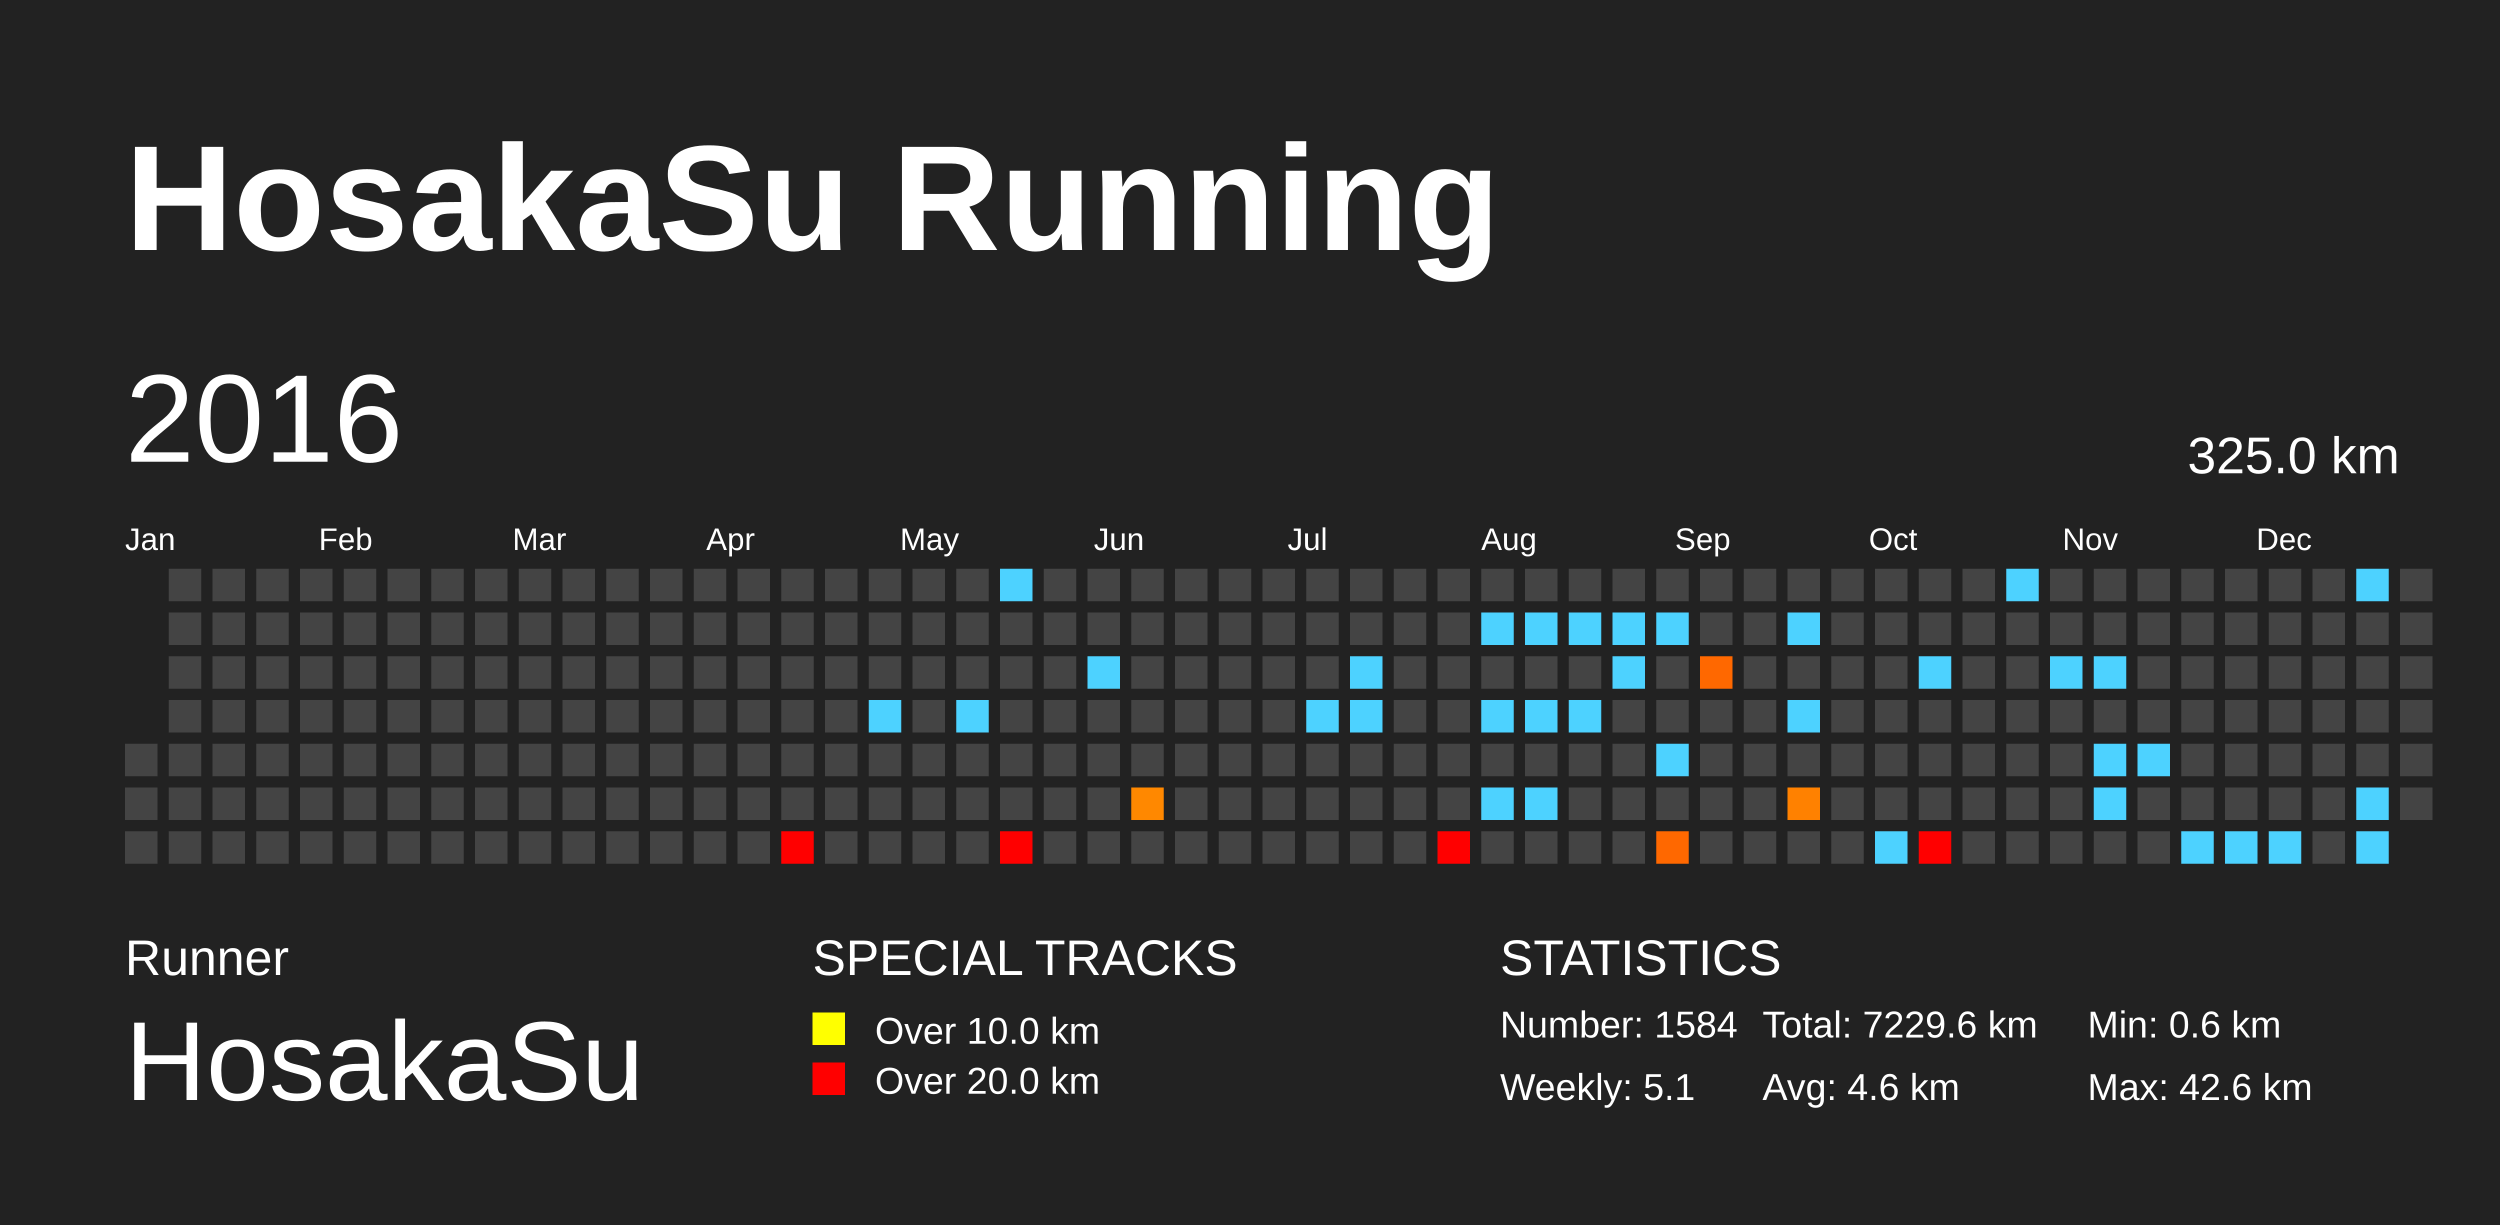
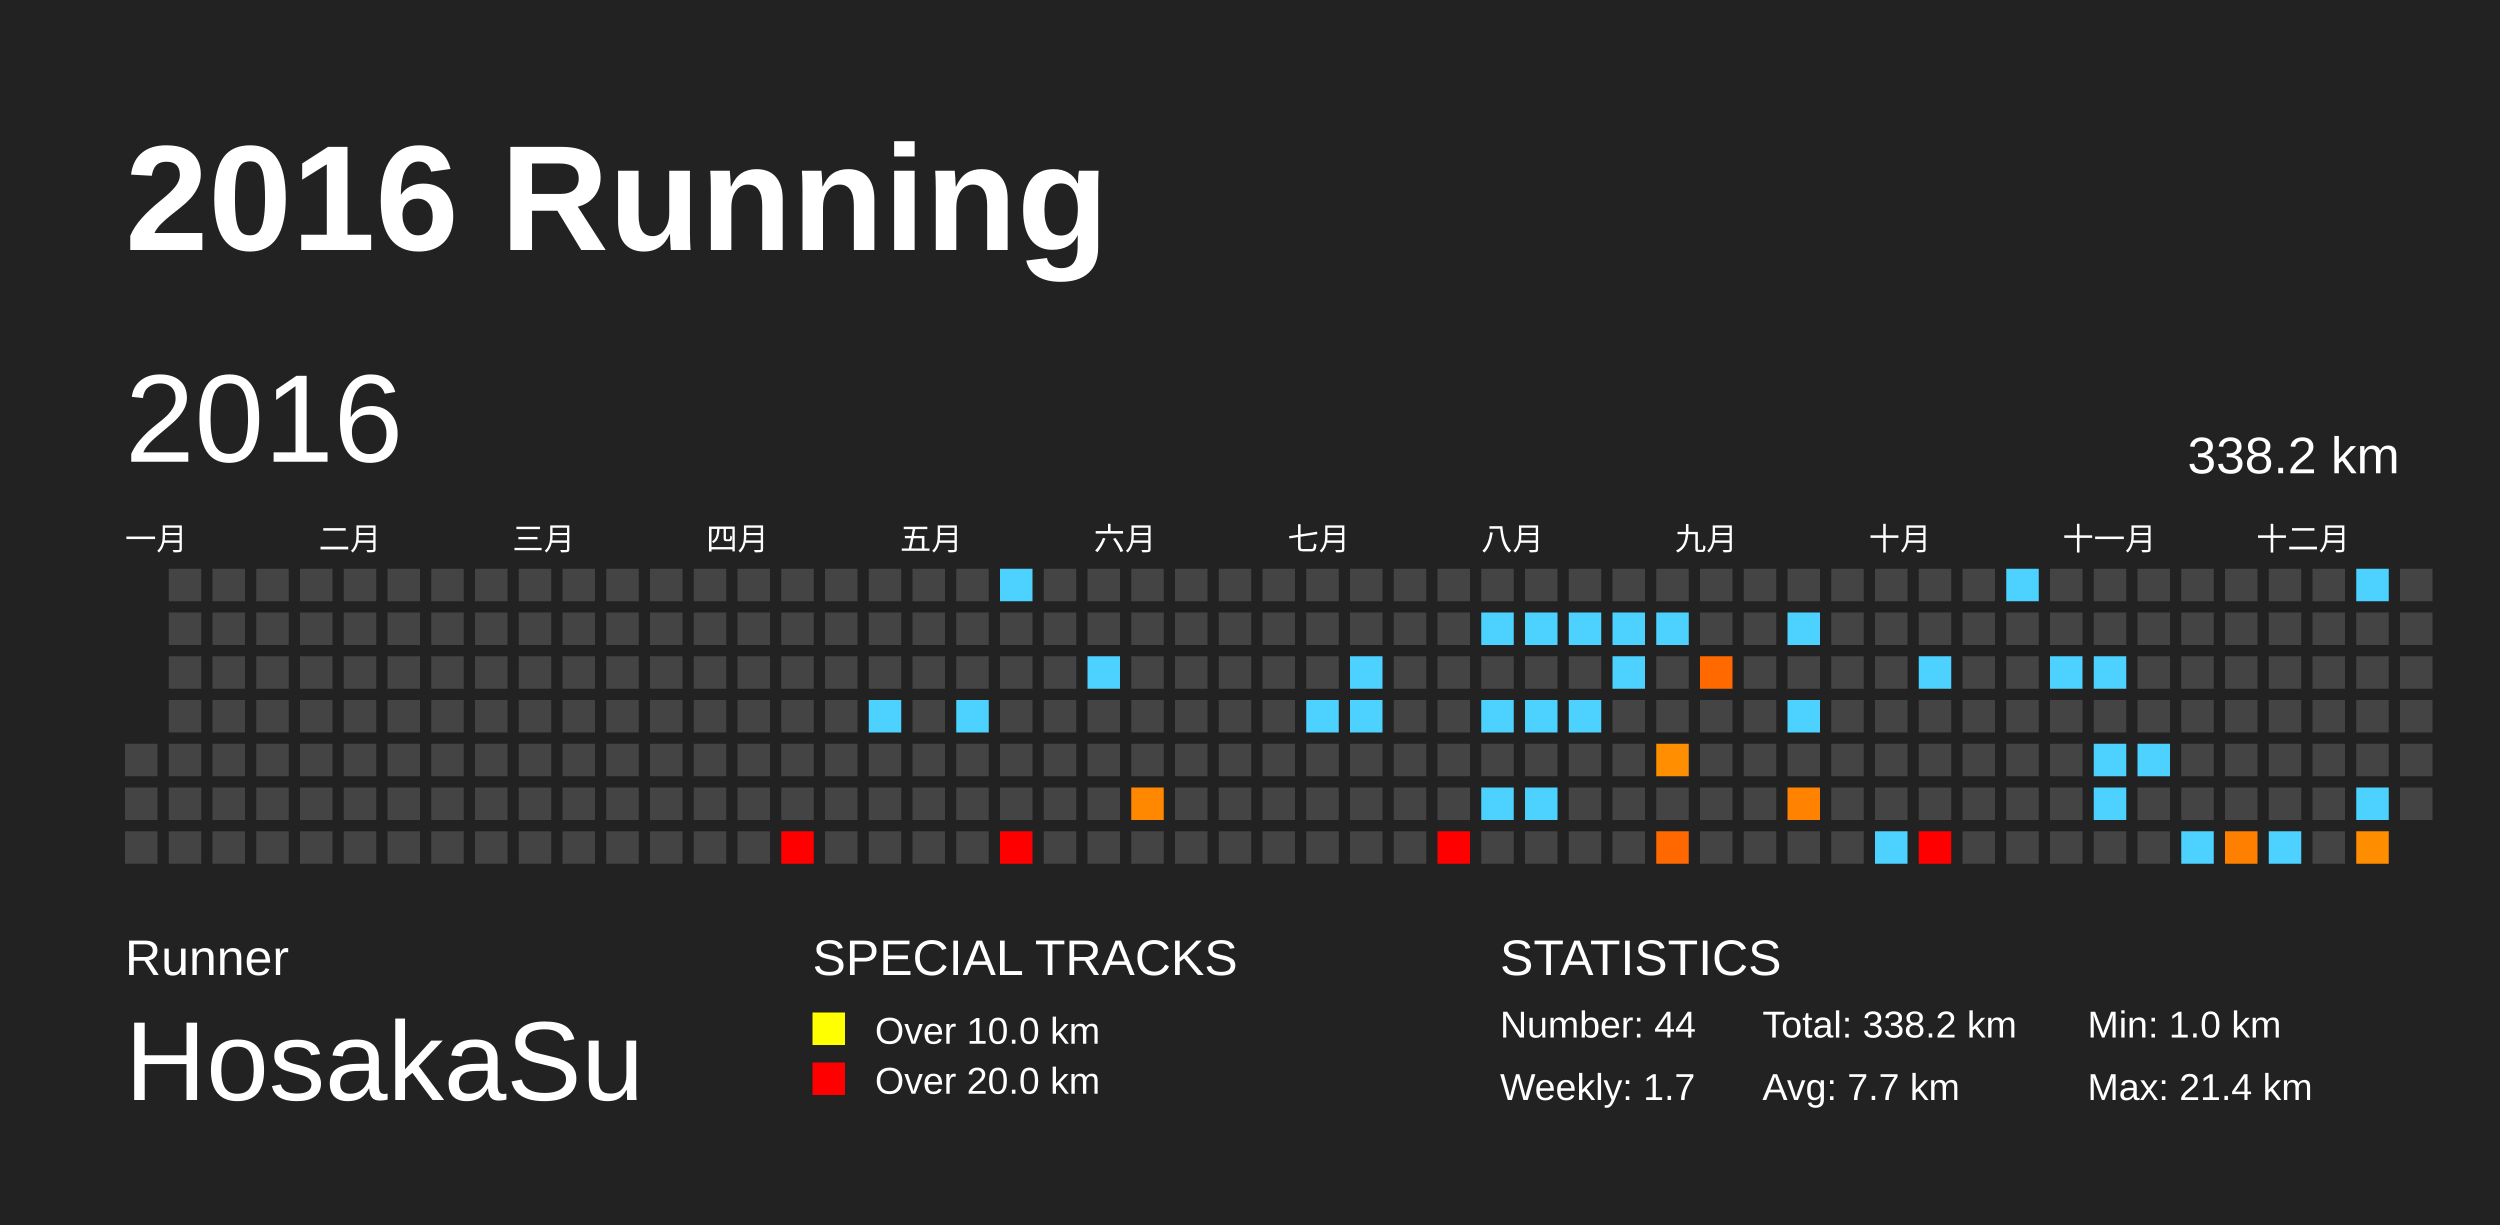
<svg xmlns="http://www.w3.org/2000/svg" baseProfile="full" height="98mm" version="1.1" viewBox="0,0,200,98" width="200mm">
  <defs>
    <pattern height="2" id="indoor-stripe" patternUnits="userSpaceOnUse" width="2">
      <line stroke="white" stroke-opacity="0.45" stroke-width="0.5" x1="0" x2="2" y1="2" y2="0" />
    </pattern>
  </defs>
  <rect fill="#222222" height="98" width="200" x="0" y="0" />
-   <text fill="#FFFFFF" style="font-size:12px; font-family:Arial; font-weight:bold;" x="10" y="20">HosakaSu Running</text>
+   <text fill="#FFFFFF" style="font-size:12px; font-family:Arial; font-weight:bold;" x="10" y="20">2016 Running</text>
  <text fill="#FFFFFF" style="font-size:4px; font-family:Arial" x="10" y="78">Runner</text>
  <text fill="#FFFFFF" style="font-size:9px; font-family:Arial" x="10" y="88">HosakaSu</text>
  <text fill="#FFFFFF" style="font-size:4px; font-family:Arial" x="65" y="78">SPECIAL TRACKS</text>
  <rect fill="yellow" height="2.6" width="2.6" x="65" y="81" />
  <text fill="#FFFFFF" style="font-size:3px; font-family:Arial" x="70" y="83.5">Over 10.0 km</text>
  <rect fill="red" height="2.6" width="2.6" x="65" y="85" />
  <text fill="#FFFFFF" style="font-size:3px; font-family:Arial" x="70" y="87.5">Over 20.0 km</text>
  <text fill="#FFFFFF" style="font-size:4px; font-family:Arial" x="120" y="78">STATISTICS</text>
-   <text fill="#FFFFFF" style="font-size:3px; font-family:Arial" x="120" y="83">Number: 1584</text>
-   <text fill="#FFFFFF" style="font-size:3px; font-family:Arial" x="120" y="88">Weekly: 5.1</text>
-   <text fill="#FFFFFF" style="font-size:3px; font-family:Arial" x="141" y="83">Total: 7229.6 km</text>
-   <text fill="#FFFFFF" style="font-size:3px; font-family:Arial" x="141" y="88">Avg: 4.6 km</text>
-   <text fill="#FFFFFF" style="font-size:3px; font-family:Arial" x="167" y="83">Min: 0.6 km</text>
-   <text fill="#FFFFFF" style="font-size:3px; font-family:Arial" x="167" y="88">Max: 42.6 km</text>
+   <text fill="#FFFFFF" style="font-size:3px; font-family:Arial" x="120" y="83">Number: 44</text>
+   <text fill="#FFFFFF" style="font-size:3px; font-family:Arial" x="120" y="88">Weekly: 1.7</text>
+   <text fill="#FFFFFF" style="font-size:3px; font-family:Arial" x="141" y="83">Total: 338.2 km</text>
+   <text fill="#FFFFFF" style="font-size:3px; font-family:Arial" x="141" y="88">Avg: 7.7 km</text>
+   <text fill="#FFFFFF" style="font-size:3px; font-family:Arial" x="167" y="83">Min: 1.0 km</text>
+   <text fill="#FFFFFF" style="font-size:3px; font-family:Arial" x="167" y="88">Max: 21.4 km</text>
  <text dominant-baseline="hanging" fill="#FFFFFF" style="font-size:10.0px; font-family:Arial;" x="10" y="30">2016</text>
-   <text dominant-baseline="hanging" fill="#FFFFFF" style="font-size:4.125px; font-family:Arial;" x="175" y="35">325.0 km</text>
-   <text fill="#FFFFFF" style="font-size:2.5px; font-family:Arial" x="10.0" y="44">Jan</text>
-   <text fill="#FFFFFF" style="font-size:2.5px; font-family:Arial" x="25.5" y="44">Feb</text>
-   <text fill="#FFFFFF" style="font-size:2.5px; font-family:Arial" x="41.0" y="44">Mar</text>
-   <text fill="#FFFFFF" style="font-size:2.5px; font-family:Arial" x="56.5" y="44">Apr</text>
-   <text fill="#FFFFFF" style="font-size:2.5px; font-family:Arial" x="72.0" y="44">May</text>
-   <text fill="#FFFFFF" style="font-size:2.5px; font-family:Arial" x="87.5" y="44">Jun</text>
-   <text fill="#FFFFFF" style="font-size:2.5px; font-family:Arial" x="103.0" y="44">Jul</text>
-   <text fill="#FFFFFF" style="font-size:2.5px; font-family:Arial" x="118.5" y="44">Aug</text>
-   <text fill="#FFFFFF" style="font-size:2.5px; font-family:Arial" x="134.0" y="44">Sep</text>
-   <text fill="#FFFFFF" style="font-size:2.5px; font-family:Arial" x="149.5" y="44">Oct</text>
-   <text fill="#FFFFFF" style="font-size:2.5px; font-family:Arial" x="165.0" y="44">Nov</text>
-   <text fill="#FFFFFF" style="font-size:2.5px; font-family:Arial" x="180.5" y="44">Dec</text>
+   <text dominant-baseline="hanging" fill="#FFFFFF" style="font-size:4.125px; font-family:Arial;" x="175" y="35">338.2 km</text>
+   <text fill="#FFFFFF" style="font-size:2.5px; font-family:Arial" x="10.0" y="44">一月</text>
+   <text fill="#FFFFFF" style="font-size:2.5px; font-family:Arial" x="25.5" y="44">二月</text>
+   <text fill="#FFFFFF" style="font-size:2.5px; font-family:Arial" x="41.0" y="44">三月</text>
+   <text fill="#FFFFFF" style="font-size:2.5px; font-family:Arial" x="56.5" y="44">四月</text>
+   <text fill="#FFFFFF" style="font-size:2.5px; font-family:Arial" x="72.0" y="44">五月</text>
+   <text fill="#FFFFFF" style="font-size:2.5px; font-family:Arial" x="87.5" y="44">六月</text>
+   <text fill="#FFFFFF" style="font-size:2.5px; font-family:Arial" x="103.0" y="44">七月</text>
+   <text fill="#FFFFFF" style="font-size:2.5px; font-family:Arial" x="118.5" y="44">八月</text>
+   <text fill="#FFFFFF" style="font-size:2.5px; font-family:Arial" x="134.0" y="44">九月</text>
+   <text fill="#FFFFFF" style="font-size:2.5px; font-family:Arial" x="149.5" y="44">十月</text>
+   <text fill="#FFFFFF" style="font-size:2.5px; font-family:Arial" x="165.0" y="44">十一月</text>
+   <text fill="#FFFFFF" style="font-size:2.5px; font-family:Arial" x="180.5" y="44">十二月</text>
  <rect fill="#444444" height="2.6" width="2.6" x="10.0" y="59.5" />
  <rect fill="#444444" height="2.6" width="2.6" x="10.0" y="63.0" />
  <rect fill="#444444" height="2.6" width="2.6" x="10.0" y="66.5" />
  <rect fill="#444444" height="2.6" width="2.6" x="13.5" y="45.5" />
  <rect fill="#444444" height="2.6" width="2.6" x="13.5" y="49.0" />
  <rect fill="#444444" height="2.6" width="2.6" x="13.5" y="52.5" />
  <rect fill="#444444" height="2.6" width="2.6" x="13.5" y="56.0" />
  <rect fill="#444444" height="2.6" width="2.6" x="13.5" y="59.5" />
  <rect fill="#444444" height="2.6" width="2.6" x="13.5" y="63.0" />
  <rect fill="#444444" height="2.6" width="2.6" x="13.5" y="66.5" />
  <rect fill="#444444" height="2.6" width="2.6" x="17.0" y="45.5" />
  <rect fill="#444444" height="2.6" width="2.6" x="17.0" y="49.0" />
  <rect fill="#444444" height="2.6" width="2.6" x="17.0" y="52.5" />
  <rect fill="#444444" height="2.6" width="2.6" x="17.0" y="56.0" />
  <rect fill="#444444" height="2.6" width="2.6" x="17.0" y="59.5" />
  <rect fill="#444444" height="2.6" width="2.6" x="17.0" y="63.0" />
  <rect fill="#444444" height="2.6" width="2.6" x="17.0" y="66.5" />
  <rect fill="#444444" height="2.6" width="2.6" x="20.5" y="45.5" />
  <rect fill="#444444" height="2.6" width="2.6" x="20.5" y="49.0" />
  <rect fill="#444444" height="2.6" width="2.6" x="20.5" y="52.5" />
  <rect fill="#444444" height="2.6" width="2.6" x="20.5" y="56.0" />
  <rect fill="#444444" height="2.6" width="2.6" x="20.5" y="59.5" />
  <rect fill="#444444" height="2.6" width="2.6" x="20.5" y="63.0" />
  <rect fill="#444444" height="2.6" width="2.6" x="20.5" y="66.5" />
  <rect fill="#444444" height="2.6" width="2.6" x="24.0" y="45.5" />
  <rect fill="#444444" height="2.6" width="2.6" x="24.0" y="49.0" />
  <rect fill="#444444" height="2.6" width="2.6" x="24.0" y="52.5" />
  <rect fill="#444444" height="2.6" width="2.6" x="24.0" y="56.0" />
  <rect fill="#444444" height="2.6" width="2.6" x="24.0" y="59.5" />
  <rect fill="#444444" height="2.6" width="2.6" x="24.0" y="63.0" />
  <rect fill="#444444" height="2.6" width="2.6" x="24.0" y="66.5" />
  <rect fill="#444444" height="2.6" width="2.6" x="27.5" y="45.5" />
  <rect fill="#444444" height="2.6" width="2.6" x="27.5" y="49.0" />
  <rect fill="#444444" height="2.6" width="2.6" x="27.5" y="52.5" />
  <rect fill="#444444" height="2.6" width="2.6" x="27.5" y="56.0" />
  <rect fill="#444444" height="2.6" width="2.6" x="27.5" y="59.5" />
  <rect fill="#444444" height="2.6" width="2.6" x="27.5" y="63.0" />
  <rect fill="#444444" height="2.6" width="2.6" x="27.5" y="66.5" />
  <rect fill="#444444" height="2.6" width="2.6" x="31.0" y="45.5" />
  <rect fill="#444444" height="2.6" width="2.6" x="31.0" y="49.0" />
  <rect fill="#444444" height="2.6" width="2.6" x="31.0" y="52.5" />
  <rect fill="#444444" height="2.6" width="2.6" x="31.0" y="56.0" />
  <rect fill="#444444" height="2.6" width="2.6" x="31.0" y="59.5" />
  <rect fill="#444444" height="2.6" width="2.6" x="31.0" y="63.0" />
  <rect fill="#444444" height="2.6" width="2.6" x="31.0" y="66.5" />
  <rect fill="#444444" height="2.6" width="2.6" x="34.5" y="45.5" />
  <rect fill="#444444" height="2.6" width="2.6" x="34.5" y="49.0" />
  <rect fill="#444444" height="2.6" width="2.6" x="34.5" y="52.5" />
  <rect fill="#444444" height="2.6" width="2.6" x="34.5" y="56.0" />
  <rect fill="#444444" height="2.6" width="2.6" x="34.5" y="59.5" />
  <rect fill="#444444" height="2.6" width="2.6" x="34.5" y="63.0" />
  <rect fill="#444444" height="2.6" width="2.6" x="34.5" y="66.5" />
  <rect fill="#444444" height="2.6" width="2.6" x="38.0" y="45.5" />
  <rect fill="#444444" height="2.6" width="2.6" x="38.0" y="49.0" />
  <rect fill="#444444" height="2.6" width="2.6" x="38.0" y="52.5" />
  <rect fill="#444444" height="2.6" width="2.6" x="38.0" y="56.0" />
  <rect fill="#444444" height="2.6" width="2.6" x="38.0" y="59.5" />
  <rect fill="#444444" height="2.6" width="2.6" x="38.0" y="63.0" />
  <rect fill="#444444" height="2.6" width="2.6" x="38.0" y="66.5" />
  <rect fill="#444444" height="2.6" width="2.6" x="41.5" y="45.5" />
  <rect fill="#444444" height="2.6" width="2.6" x="41.5" y="49.0" />
  <rect fill="#444444" height="2.6" width="2.6" x="41.5" y="52.5" />
  <rect fill="#444444" height="2.6" width="2.6" x="41.5" y="56.0" />
  <rect fill="#444444" height="2.6" width="2.6" x="41.5" y="59.5" />
  <rect fill="#444444" height="2.6" width="2.6" x="41.5" y="63.0" />
  <rect fill="#444444" height="2.6" width="2.6" x="41.5" y="66.5" />
  <rect fill="#444444" height="2.6" width="2.6" x="45.0" y="45.5" />
  <rect fill="#444444" height="2.6" width="2.6" x="45.0" y="49.0" />
  <rect fill="#444444" height="2.6" width="2.6" x="45.0" y="52.5" />
  <rect fill="#444444" height="2.6" width="2.6" x="45.0" y="56.0" />
  <rect fill="#444444" height="2.6" width="2.6" x="45.0" y="59.5" />
  <rect fill="#444444" height="2.6" width="2.6" x="45.0" y="63.0" />
  <rect fill="#444444" height="2.6" width="2.6" x="45.0" y="66.5" />
  <rect fill="#444444" height="2.6" width="2.6" x="48.5" y="45.5" />
  <rect fill="#444444" height="2.6" width="2.6" x="48.5" y="49.0" />
  <rect fill="#444444" height="2.6" width="2.6" x="48.5" y="52.5" />
  <rect fill="#444444" height="2.6" width="2.6" x="48.5" y="56.0" />
  <rect fill="#444444" height="2.6" width="2.6" x="48.5" y="59.5" />
  <rect fill="#444444" height="2.6" width="2.6" x="48.5" y="63.0" />
  <rect fill="#444444" height="2.6" width="2.6" x="48.5" y="66.5" />
  <rect fill="#444444" height="2.6" width="2.6" x="52.0" y="45.5" />
  <rect fill="#444444" height="2.6" width="2.6" x="52.0" y="49.0" />
  <rect fill="#444444" height="2.6" width="2.6" x="52.0" y="52.5" />
  <rect fill="#444444" height="2.6" width="2.6" x="52.0" y="56.0" />
  <rect fill="#444444" height="2.6" width="2.6" x="52.0" y="59.5" />
  <rect fill="#444444" height="2.6" width="2.6" x="52.0" y="63.0" />
  <rect fill="#444444" height="2.6" width="2.6" x="52.0" y="66.5" />
  <rect fill="#444444" height="2.6" width="2.6" x="55.5" y="45.5" />
  <rect fill="#444444" height="2.6" width="2.6" x="55.5" y="49.0" />
  <rect fill="#444444" height="2.6" width="2.6" x="55.5" y="52.5" />
  <rect fill="#444444" height="2.6" width="2.6" x="55.5" y="56.0" />
  <rect fill="#444444" height="2.6" width="2.6" x="55.5" y="59.5" />
  <rect fill="#444444" height="2.6" width="2.6" x="55.5" y="63.0" />
  <rect fill="#444444" height="2.6" width="2.6" x="55.5" y="66.5" />
  <rect fill="#444444" height="2.6" width="2.6" x="59.0" y="45.5" />
  <rect fill="#444444" height="2.6" width="2.6" x="59.0" y="49.0" />
  <rect fill="#444444" height="2.6" width="2.6" x="59.0" y="52.5" />
  <rect fill="#444444" height="2.6" width="2.6" x="59.0" y="56.0" />
  <rect fill="#444444" height="2.6" width="2.6" x="59.0" y="59.5" />
  <rect fill="#444444" height="2.6" width="2.6" x="59.0" y="63.0" />
  <rect fill="#444444" height="2.6" width="2.6" x="59.0" y="66.5" />
  <rect fill="#444444" height="2.6" width="2.6" x="62.5" y="45.5" />
  <rect fill="#444444" height="2.6" width="2.6" x="62.5" y="49.0" />
  <rect fill="#444444" height="2.6" width="2.6" x="62.5" y="52.5" />
  <rect fill="#444444" height="2.6" width="2.6" x="62.5" y="56.0" />
  <rect fill="#444444" height="2.6" width="2.6" x="62.5" y="59.5" />
  <rect fill="#444444" height="2.6" width="2.6" x="62.5" y="63.0" />
  <rect fill="red" height="2.6" width="2.6" x="62.5" y="66.5" />
  <rect fill="#444444" height="2.6" width="2.6" x="66.0" y="45.5" />
  <rect fill="#444444" height="2.6" width="2.6" x="66.0" y="49.0" />
  <rect fill="#444444" height="2.6" width="2.6" x="66.0" y="52.5" />
  <rect fill="#444444" height="2.6" width="2.6" x="66.0" y="56.0" />
  <rect fill="#444444" height="2.6" width="2.6" x="66.0" y="59.5" />
  <rect fill="#444444" height="2.6" width="2.6" x="66.0" y="63.0" />
  <rect fill="#444444" height="2.6" width="2.6" x="66.0" y="66.5" />
  <rect fill="#444444" height="2.6" width="2.6" x="69.5" y="45.5" />
  <rect fill="#444444" height="2.6" width="2.6" x="69.5" y="49.0" />
  <rect fill="#444444" height="2.6" width="2.6" x="69.5" y="52.5" />
  <rect fill="#4dd2ff" height="2.6" width="2.6" x="69.5" y="56.0" />
  <rect fill="#444444" height="2.6" width="2.6" x="69.5" y="59.5" />
  <rect fill="#444444" height="2.6" width="2.6" x="69.5" y="63.0" />
  <rect fill="#444444" height="2.6" width="2.6" x="69.5" y="66.5" />
  <rect fill="#444444" height="2.6" width="2.6" x="73.0" y="45.5" />
  <rect fill="#444444" height="2.6" width="2.6" x="73.0" y="49.0" />
  <rect fill="#444444" height="2.6" width="2.6" x="73.0" y="52.5" />
  <rect fill="#444444" height="2.6" width="2.6" x="73.0" y="56.0" />
  <rect fill="#444444" height="2.6" width="2.6" x="73.0" y="59.5" />
  <rect fill="#444444" height="2.6" width="2.6" x="73.0" y="63.0" />
  <rect fill="#444444" height="2.6" width="2.6" x="73.0" y="66.5" />
  <rect fill="#444444" height="2.6" width="2.6" x="76.5" y="45.5" />
  <rect fill="#444444" height="2.6" width="2.6" x="76.5" y="49.0" />
  <rect fill="#444444" height="2.6" width="2.6" x="76.5" y="52.5" />
  <rect fill="#4dd2ff" height="2.6" width="2.6" x="76.5" y="56.0" />
  <rect fill="#444444" height="2.6" width="2.6" x="76.5" y="59.5" />
  <rect fill="#444444" height="2.6" width="2.6" x="76.5" y="63.0" />
  <rect fill="#444444" height="2.6" width="2.6" x="76.5" y="66.5" />
  <rect fill="#4dd2ff" height="2.6" width="2.6" x="80.0" y="45.5" />
  <rect fill="#444444" height="2.6" width="2.6" x="80.0" y="49.0" />
  <rect fill="#444444" height="2.6" width="2.6" x="80.0" y="52.5" />
  <rect fill="#444444" height="2.6" width="2.6" x="80.0" y="56.0" />
  <rect fill="#444444" height="2.6" width="2.6" x="80.0" y="59.5" />
  <rect fill="#444444" height="2.6" width="2.6" x="80.0" y="63.0" />
  <rect fill="red" height="2.6" width="2.6" x="80.0" y="66.5" />
  <rect fill="#444444" height="2.6" width="2.6" x="83.5" y="45.5" />
  <rect fill="#444444" height="2.6" width="2.6" x="83.5" y="49.0" />
  <rect fill="#444444" height="2.6" width="2.6" x="83.5" y="52.5" />
  <rect fill="#444444" height="2.6" width="2.6" x="83.5" y="56.0" />
  <rect fill="#444444" height="2.6" width="2.6" x="83.5" y="59.5" />
  <rect fill="#444444" height="2.6" width="2.6" x="83.5" y="63.0" />
  <rect fill="#444444" height="2.6" width="2.6" x="83.5" y="66.5" />
  <rect fill="#444444" height="2.6" width="2.6" x="87.0" y="45.5" />
  <rect fill="#444444" height="2.6" width="2.6" x="87.0" y="49.0" />
  <rect fill="#4dd2ff" height="2.6" width="2.6" x="87.0" y="52.5" />
  <rect fill="#444444" height="2.6" width="2.6" x="87.0" y="56.0" />
  <rect fill="#444444" height="2.6" width="2.6" x="87.0" y="59.5" />
  <rect fill="#444444" height="2.6" width="2.6" x="87.0" y="63.0" />
  <rect fill="#444444" height="2.6" width="2.6" x="87.0" y="66.5" />
  <rect fill="#444444" height="2.6" width="2.6" x="90.5" y="45.5" />
  <rect fill="#444444" height="2.6" width="2.6" x="90.5" y="49.0" />
  <rect fill="#444444" height="2.6" width="2.6" x="90.5" y="52.5" />
  <rect fill="#444444" height="2.6" width="2.6" x="90.5" y="56.0" />
  <rect fill="#444444" height="2.6" width="2.6" x="90.5" y="59.5" />
  <rect fill="#ff8800" height="2.6" width="2.6" x="90.5" y="63.0" />
  <rect fill="#444444" height="2.6" width="2.6" x="90.5" y="66.5" />
  <rect fill="#444444" height="2.6" width="2.6" x="94.0" y="45.5" />
  <rect fill="#444444" height="2.6" width="2.6" x="94.0" y="49.0" />
  <rect fill="#444444" height="2.6" width="2.6" x="94.0" y="52.5" />
  <rect fill="#444444" height="2.6" width="2.6" x="94.0" y="56.0" />
  <rect fill="#444444" height="2.6" width="2.6" x="94.0" y="59.5" />
  <rect fill="#444444" height="2.6" width="2.6" x="94.0" y="63.0" />
  <rect fill="#444444" height="2.6" width="2.6" x="94.0" y="66.5" />
  <rect fill="#444444" height="2.6" width="2.6" x="97.5" y="45.5" />
  <rect fill="#444444" height="2.6" width="2.6" x="97.5" y="49.0" />
  <rect fill="#444444" height="2.6" width="2.6" x="97.5" y="52.5" />
  <rect fill="#444444" height="2.6" width="2.6" x="97.5" y="56.0" />
  <rect fill="#444444" height="2.6" width="2.6" x="97.5" y="59.5" />
  <rect fill="#444444" height="2.6" width="2.6" x="97.5" y="63.0" />
  <rect fill="#444444" height="2.6" width="2.6" x="97.5" y="66.5" />
  <rect fill="#444444" height="2.6" width="2.6" x="101.0" y="45.5" />
  <rect fill="#444444" height="2.6" width="2.6" x="101.0" y="49.0" />
  <rect fill="#444444" height="2.6" width="2.6" x="101.0" y="52.5" />
  <rect fill="#444444" height="2.6" width="2.6" x="101.0" y="56.0" />
  <rect fill="#444444" height="2.6" width="2.6" x="101.0" y="59.5" />
  <rect fill="#444444" height="2.6" width="2.6" x="101.0" y="63.0" />
  <rect fill="#444444" height="2.6" width="2.6" x="101.0" y="66.5" />
  <rect fill="#444444" height="2.6" width="2.6" x="104.5" y="45.5" />
  <rect fill="#444444" height="2.6" width="2.6" x="104.5" y="49.0" />
  <rect fill="#444444" height="2.6" width="2.6" x="104.5" y="52.5" />
  <rect fill="#4dd2ff" height="2.6" width="2.6" x="104.5" y="56.0" />
  <rect fill="#444444" height="2.6" width="2.6" x="104.5" y="59.5" />
  <rect fill="#444444" height="2.6" width="2.6" x="104.5" y="63.0" />
  <rect fill="#444444" height="2.6" width="2.6" x="104.5" y="66.5" />
  <rect fill="#444444" height="2.6" width="2.6" x="108.0" y="45.5" />
  <rect fill="#444444" height="2.6" width="2.6" x="108.0" y="49.0" />
  <rect fill="#4dd2ff" height="2.6" width="2.6" x="108.0" y="52.5" />
  <rect fill="#4dd2ff" height="2.6" width="2.6" x="108.0" y="56.0" />
  <rect fill="#444444" height="2.6" width="2.6" x="108.0" y="59.5" />
  <rect fill="#444444" height="2.6" width="2.6" x="108.0" y="63.0" />
  <rect fill="#444444" height="2.6" width="2.6" x="108.0" y="66.5" />
  <rect fill="#444444" height="2.6" width="2.6" x="111.5" y="45.5" />
  <rect fill="#444444" height="2.6" width="2.6" x="111.5" y="49.0" />
  <rect fill="#444444" height="2.6" width="2.6" x="111.5" y="52.5" />
  <rect fill="#444444" height="2.6" width="2.6" x="111.5" y="56.0" />
  <rect fill="#444444" height="2.6" width="2.6" x="111.5" y="59.5" />
  <rect fill="#444444" height="2.6" width="2.6" x="111.5" y="63.0" />
  <rect fill="#444444" height="2.6" width="2.6" x="111.5" y="66.5" />
  <rect fill="#444444" height="2.6" width="2.6" x="115.0" y="45.5" />
  <rect fill="#444444" height="2.6" width="2.6" x="115.0" y="49.0" />
  <rect fill="#444444" height="2.6" width="2.6" x="115.0" y="52.5" />
  <rect fill="#444444" height="2.6" width="2.6" x="115.0" y="56.0" />
  <rect fill="#444444" height="2.6" width="2.6" x="115.0" y="59.5" />
  <rect fill="#444444" height="2.6" width="2.6" x="115.0" y="63.0" />
  <rect fill="red" height="2.6" width="2.6" x="115.0" y="66.5" />
  <rect fill="#444444" height="2.6" width="2.6" x="118.5" y="45.5" />
  <rect fill="#4dd2ff" height="2.6" width="2.6" x="118.5" y="49.0" />
  <rect fill="#444444" height="2.6" width="2.6" x="118.5" y="52.5" />
  <rect fill="#4dd2ff" height="2.6" width="2.6" x="118.5" y="56.0" />
  <rect fill="#444444" height="2.6" width="2.6" x="118.5" y="59.5" />
  <rect fill="#4dd2ff" height="2.6" width="2.6" x="118.5" y="63.0" />
  <rect fill="#444444" height="2.6" width="2.6" x="118.5" y="66.5" />
  <rect fill="#444444" height="2.6" width="2.6" x="122.0" y="45.5" />
  <rect fill="#4dd2ff" height="2.6" width="2.6" x="122.0" y="49.0" />
  <rect fill="#444444" height="2.6" width="2.6" x="122.0" y="52.5" />
  <rect fill="#4dd2ff" height="2.6" width="2.6" x="122.0" y="56.0" />
  <rect fill="#444444" height="2.6" width="2.6" x="122.0" y="59.5" />
  <rect fill="#4dd2ff" height="2.6" width="2.6" x="122.0" y="63.0" />
  <rect fill="#444444" height="2.6" width="2.6" x="122.0" y="66.5" />
  <rect fill="#444444" height="2.6" width="2.6" x="125.5" y="45.5" />
  <rect fill="#4dd2ff" height="2.6" width="2.6" x="125.5" y="49.0" />
  <rect fill="#444444" height="2.6" width="2.6" x="125.5" y="52.5" />
  <rect fill="#4dd2ff" height="2.6" width="2.6" x="125.5" y="56.0" />
  <rect fill="#444444" height="2.6" width="2.6" x="125.5" y="59.5" />
  <rect fill="#444444" height="2.6" width="2.6" x="125.5" y="63.0" />
  <rect fill="#444444" height="2.6" width="2.6" x="125.5" y="66.5" />
  <rect fill="#444444" height="2.6" width="2.6" x="129.0" y="45.5" />
  <rect fill="#4dd2ff" height="2.6" width="2.6" x="129.0" y="49.0" />
  <rect fill="#4dd2ff" height="2.6" width="2.6" x="129.0" y="52.5" />
  <rect fill="#444444" height="2.6" width="2.6" x="129.0" y="56.0" />
  <rect fill="#444444" height="2.6" width="2.6" x="129.0" y="59.5" />
  <rect fill="#444444" height="2.6" width="2.6" x="129.0" y="63.0" />
  <rect fill="#444444" height="2.6" width="2.6" x="129.0" y="66.5" />
  <rect fill="#444444" height="2.6" width="2.6" x="132.5" y="45.5" />
  <rect fill="#4dd2ff" height="2.6" width="2.6" x="132.5" y="49.0" />
  <rect fill="#444444" height="2.6" width="2.6" x="132.5" y="52.5" />
  <rect fill="#444444" height="2.6" width="2.6" x="132.5" y="56.0" />
-   <rect fill="#4dd2ff" height="2.6" width="2.6" x="132.5" y="59.5" />
+   <rect fill="#ff8e00" height="2.6" width="2.6" x="132.5" y="59.5" />
  <rect fill="#444444" height="2.6" width="2.6" x="132.5" y="63.0" />
  <rect fill="#ff6800" height="2.6" width="2.6" x="132.5" y="66.5" />
  <rect fill="#444444" height="2.6" width="2.6" x="136.0" y="45.5" />
  <rect fill="#444444" height="2.6" width="2.6" x="136.0" y="49.0" />
-   <rect fill="#ff6800" height="2.6" width="2.6" x="136.0" y="52.5" />
+   <rect fill="#ff6900" height="2.6" width="2.6" x="136.0" y="52.5" />
  <rect fill="#444444" height="2.6" width="2.6" x="136.0" y="56.0" />
  <rect fill="#444444" height="2.6" width="2.6" x="136.0" y="59.5" />
  <rect fill="#444444" height="2.6" width="2.6" x="136.0" y="63.0" />
  <rect fill="#444444" height="2.6" width="2.6" x="136.0" y="66.5" />
  <rect fill="#444444" height="2.6" width="2.6" x="139.5" y="45.5" />
  <rect fill="#444444" height="2.6" width="2.6" x="139.5" y="49.0" />
  <rect fill="#444444" height="2.6" width="2.6" x="139.5" y="52.5" />
  <rect fill="#444444" height="2.6" width="2.6" x="139.5" y="56.0" />
  <rect fill="#444444" height="2.6" width="2.6" x="139.5" y="59.5" />
  <rect fill="#444444" height="2.6" width="2.6" x="139.5" y="63.0" />
  <rect fill="#444444" height="2.6" width="2.6" x="139.5" y="66.5" />
  <rect fill="#444444" height="2.6" width="2.6" x="143.0" y="45.5" />
  <rect fill="#4dd2ff" height="2.6" width="2.6" x="143.0" y="49.0" />
  <rect fill="#444444" height="2.6" width="2.6" x="143.0" y="52.5" />
  <rect fill="#4dd2ff" height="2.6" width="2.6" x="143.0" y="56.0" />
  <rect fill="#444444" height="2.6" width="2.6" x="143.0" y="59.5" />
-   <rect fill="#ff8100" height="2.6" width="2.6" x="143.0" y="63.0" />
+   <rect fill="#ff8200" height="2.6" width="2.6" x="143.0" y="63.0" />
  <rect fill="#444444" height="2.6" width="2.6" x="143.0" y="66.5" />
  <rect fill="#444444" height="2.6" width="2.6" x="146.5" y="45.5" />
  <rect fill="#444444" height="2.6" width="2.6" x="146.5" y="49.0" />
  <rect fill="#444444" height="2.6" width="2.6" x="146.5" y="52.5" />
  <rect fill="#444444" height="2.6" width="2.6" x="146.5" y="56.0" />
  <rect fill="#444444" height="2.6" width="2.6" x="146.5" y="59.5" />
  <rect fill="#444444" height="2.6" width="2.6" x="146.5" y="63.0" />
  <rect fill="#444444" height="2.6" width="2.6" x="146.5" y="66.5" />
  <rect fill="#444444" height="2.6" width="2.6" x="150.0" y="45.5" />
  <rect fill="#444444" height="2.6" width="2.6" x="150.0" y="49.0" />
  <rect fill="#444444" height="2.6" width="2.6" x="150.0" y="52.5" />
  <rect fill="#444444" height="2.6" width="2.6" x="150.0" y="56.0" />
  <rect fill="#444444" height="2.6" width="2.6" x="150.0" y="59.5" />
  <rect fill="#444444" height="2.6" width="2.6" x="150.0" y="63.0" />
  <rect fill="#4dd2ff" height="2.6" width="2.6" x="150.0" y="66.5" />
  <rect fill="#444444" height="2.6" width="2.6" x="153.5" y="45.5" />
  <rect fill="#444444" height="2.6" width="2.6" x="153.5" y="49.0" />
  <rect fill="#4dd2ff" height="2.6" width="2.6" x="153.5" y="52.5" />
  <rect fill="#444444" height="2.6" width="2.6" x="153.5" y="56.0" />
  <rect fill="#444444" height="2.6" width="2.6" x="153.5" y="59.5" />
  <rect fill="#444444" height="2.6" width="2.6" x="153.5" y="63.0" />
  <rect fill="red" height="2.6" width="2.6" x="153.5" y="66.5" />
  <rect fill="#444444" height="2.6" width="2.6" x="157.0" y="45.5" />
  <rect fill="#444444" height="2.6" width="2.6" x="157.0" y="49.0" />
  <rect fill="#444444" height="2.6" width="2.6" x="157.0" y="52.5" />
  <rect fill="#444444" height="2.6" width="2.6" x="157.0" y="56.0" />
  <rect fill="#444444" height="2.6" width="2.6" x="157.0" y="59.5" />
  <rect fill="#444444" height="2.6" width="2.6" x="157.0" y="63.0" />
  <rect fill="#444444" height="2.6" width="2.6" x="157.0" y="66.5" />
  <rect fill="#4dd2ff" height="2.6" width="2.6" x="160.5" y="45.5" />
  <rect fill="#444444" height="2.6" width="2.6" x="160.5" y="49.0" />
  <rect fill="#444444" height="2.6" width="2.6" x="160.5" y="52.5" />
  <rect fill="#444444" height="2.6" width="2.6" x="160.5" y="56.0" />
  <rect fill="#444444" height="2.6" width="2.6" x="160.5" y="59.5" />
  <rect fill="#444444" height="2.6" width="2.6" x="160.5" y="63.0" />
  <rect fill="#444444" height="2.6" width="2.6" x="160.5" y="66.5" />
  <rect fill="#444444" height="2.6" width="2.6" x="164.0" y="45.5" />
  <rect fill="#444444" height="2.6" width="2.6" x="164.0" y="49.0" />
  <rect fill="#4dd2ff" height="2.6" width="2.6" x="164.0" y="52.5" />
  <rect fill="#444444" height="2.6" width="2.6" x="164.0" y="56.0" />
  <rect fill="#444444" height="2.6" width="2.6" x="164.0" y="59.5" />
  <rect fill="#444444" height="2.6" width="2.6" x="164.0" y="63.0" />
  <rect fill="#444444" height="2.6" width="2.6" x="164.0" y="66.5" />
  <rect fill="#444444" height="2.6" width="2.6" x="167.5" y="45.5" />
  <rect fill="#444444" height="2.6" width="2.6" x="167.5" y="49.0" />
  <rect fill="#4dd2ff" height="2.6" width="2.6" x="167.5" y="52.5" />
  <rect fill="#444444" height="2.6" width="2.6" x="167.5" y="56.0" />
  <rect fill="#4dd2ff" height="2.6" width="2.6" x="167.5" y="59.5" />
  <rect fill="#4dd2ff" height="2.6" width="2.6" x="167.5" y="63.0" />
  <rect fill="#444444" height="2.6" width="2.6" x="167.5" y="66.5" />
  <rect fill="#444444" height="2.6" width="2.6" x="171.0" y="45.5" />
  <rect fill="#444444" height="2.6" width="2.6" x="171.0" y="49.0" />
  <rect fill="#444444" height="2.6" width="2.6" x="171.0" y="52.5" />
  <rect fill="#444444" height="2.6" width="2.6" x="171.0" y="56.0" />
  <rect fill="#4dd2ff" height="2.6" width="2.6" x="171.0" y="59.5" />
  <rect fill="#444444" height="2.6" width="2.6" x="171.0" y="63.0" />
  <rect fill="#444444" height="2.6" width="2.6" x="171.0" y="66.5" />
  <rect fill="#444444" height="2.6" width="2.6" x="174.5" y="45.5" />
  <rect fill="#444444" height="2.6" width="2.6" x="174.5" y="49.0" />
  <rect fill="#444444" height="2.6" width="2.6" x="174.5" y="52.5" />
  <rect fill="#444444" height="2.6" width="2.6" x="174.5" y="56.0" />
  <rect fill="#444444" height="2.6" width="2.6" x="174.5" y="59.5" />
  <rect fill="#444444" height="2.6" width="2.6" x="174.5" y="63.0" />
  <rect fill="#4dd2ff" height="2.6" width="2.6" x="174.5" y="66.5" />
  <rect fill="#444444" height="2.6" width="2.6" x="178.0" y="45.5" />
  <rect fill="#444444" height="2.6" width="2.6" x="178.0" y="49.0" />
  <rect fill="#444444" height="2.6" width="2.6" x="178.0" y="52.5" />
  <rect fill="#444444" height="2.6" width="2.6" x="178.0" y="56.0" />
  <rect fill="#444444" height="2.6" width="2.6" x="178.0" y="59.5" />
  <rect fill="#444444" height="2.6" width="2.6" x="178.0" y="63.0" />
-   <rect fill="#4dd2ff" height="2.6" width="2.6" x="178.0" y="66.5" />
+   <rect fill="#ff8000" height="2.6" width="2.6" x="178.0" y="66.5" />
  <rect fill="#444444" height="2.6" width="2.6" x="181.5" y="45.5" />
  <rect fill="#444444" height="2.6" width="2.6" x="181.5" y="49.0" />
  <rect fill="#444444" height="2.6" width="2.6" x="181.5" y="52.5" />
  <rect fill="#444444" height="2.6" width="2.6" x="181.5" y="56.0" />
  <rect fill="#444444" height="2.6" width="2.6" x="181.5" y="59.5" />
  <rect fill="#444444" height="2.6" width="2.6" x="181.5" y="63.0" />
  <rect fill="#4dd2ff" height="2.6" width="2.6" x="181.5" y="66.5" />
  <rect fill="#444444" height="2.6" width="2.6" x="185.0" y="45.5" />
  <rect fill="#444444" height="2.6" width="2.6" x="185.0" y="49.0" />
  <rect fill="#444444" height="2.6" width="2.6" x="185.0" y="52.5" />
  <rect fill="#444444" height="2.6" width="2.6" x="185.0" y="56.0" />
  <rect fill="#444444" height="2.6" width="2.6" x="185.0" y="59.5" />
  <rect fill="#444444" height="2.6" width="2.6" x="185.0" y="63.0" />
  <rect fill="#444444" height="2.6" width="2.6" x="185.0" y="66.5" />
  <rect fill="#4dd2ff" height="2.6" width="2.6" x="188.5" y="45.5" />
  <rect fill="#444444" height="2.6" width="2.6" x="188.5" y="49.0" />
  <rect fill="#444444" height="2.6" width="2.6" x="188.5" y="52.5" />
  <rect fill="#444444" height="2.6" width="2.6" x="188.5" y="56.0" />
  <rect fill="#444444" height="2.6" width="2.6" x="188.5" y="59.5" />
  <rect fill="#4dd2ff" height="2.6" width="2.6" x="188.5" y="63.0" />
-   <rect fill="#4dd2ff" height="2.6" width="2.6" x="188.5" y="66.5" />
+   <rect fill="#ff8d00" height="2.6" width="2.6" x="188.5" y="66.5" />
  <rect fill="#444444" height="2.6" width="2.6" x="192.0" y="45.5" />
  <rect fill="#444444" height="2.6" width="2.6" x="192.0" y="49.0" />
  <rect fill="#444444" height="2.6" width="2.6" x="192.0" y="52.5" />
  <rect fill="#444444" height="2.6" width="2.6" x="192.0" y="56.0" />
  <rect fill="#444444" height="2.6" width="2.6" x="192.0" y="59.5" />
  <rect fill="#444444" height="2.6" width="2.6" x="192.0" y="63.0" />
</svg>
